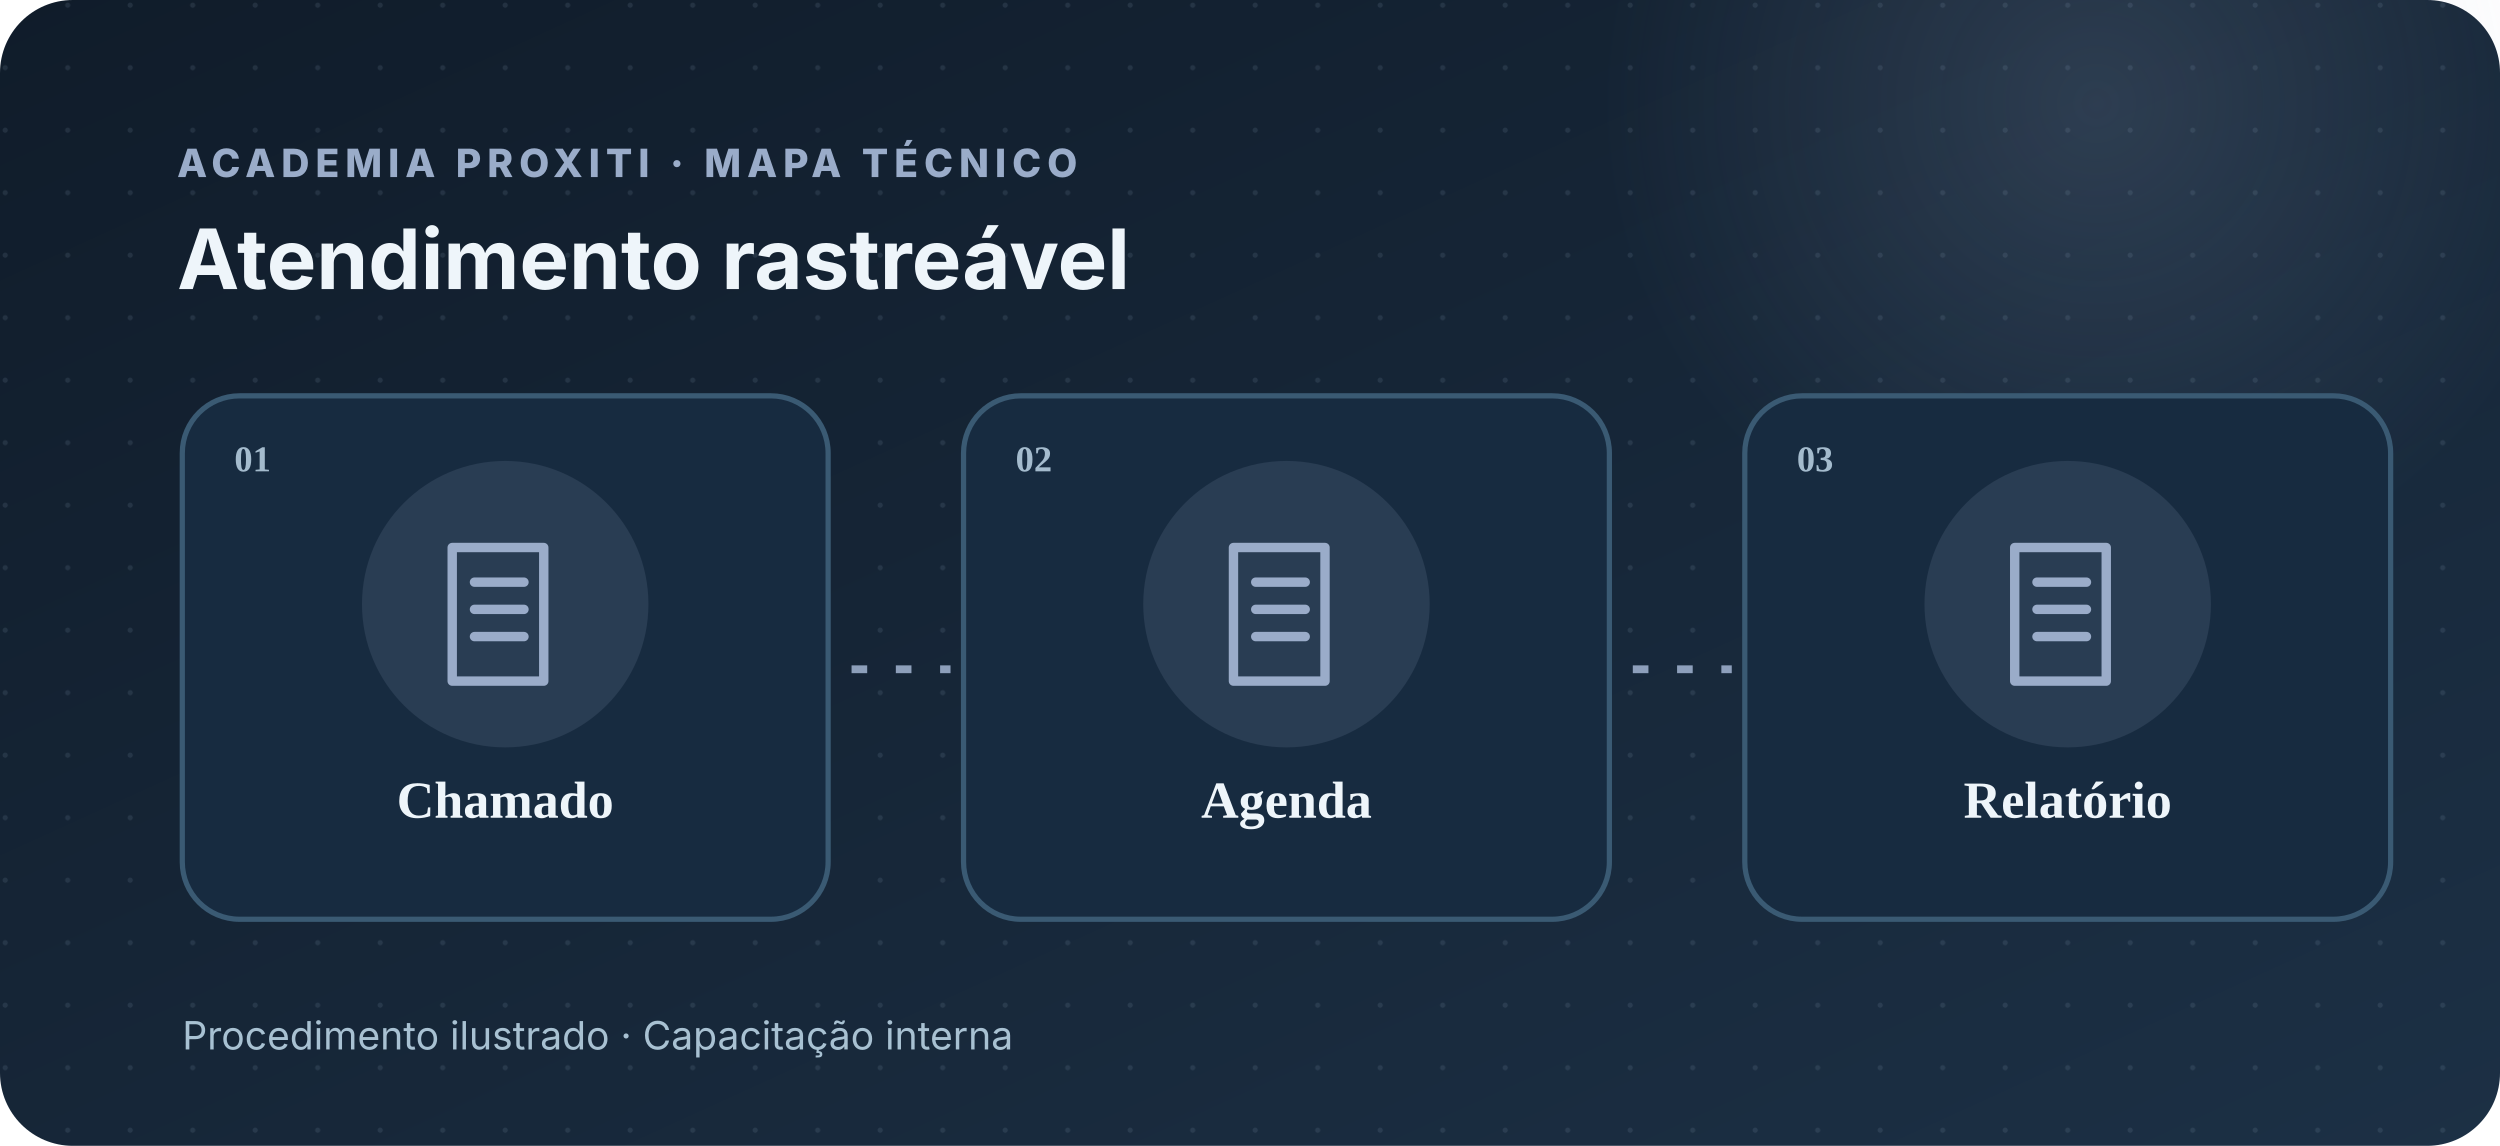
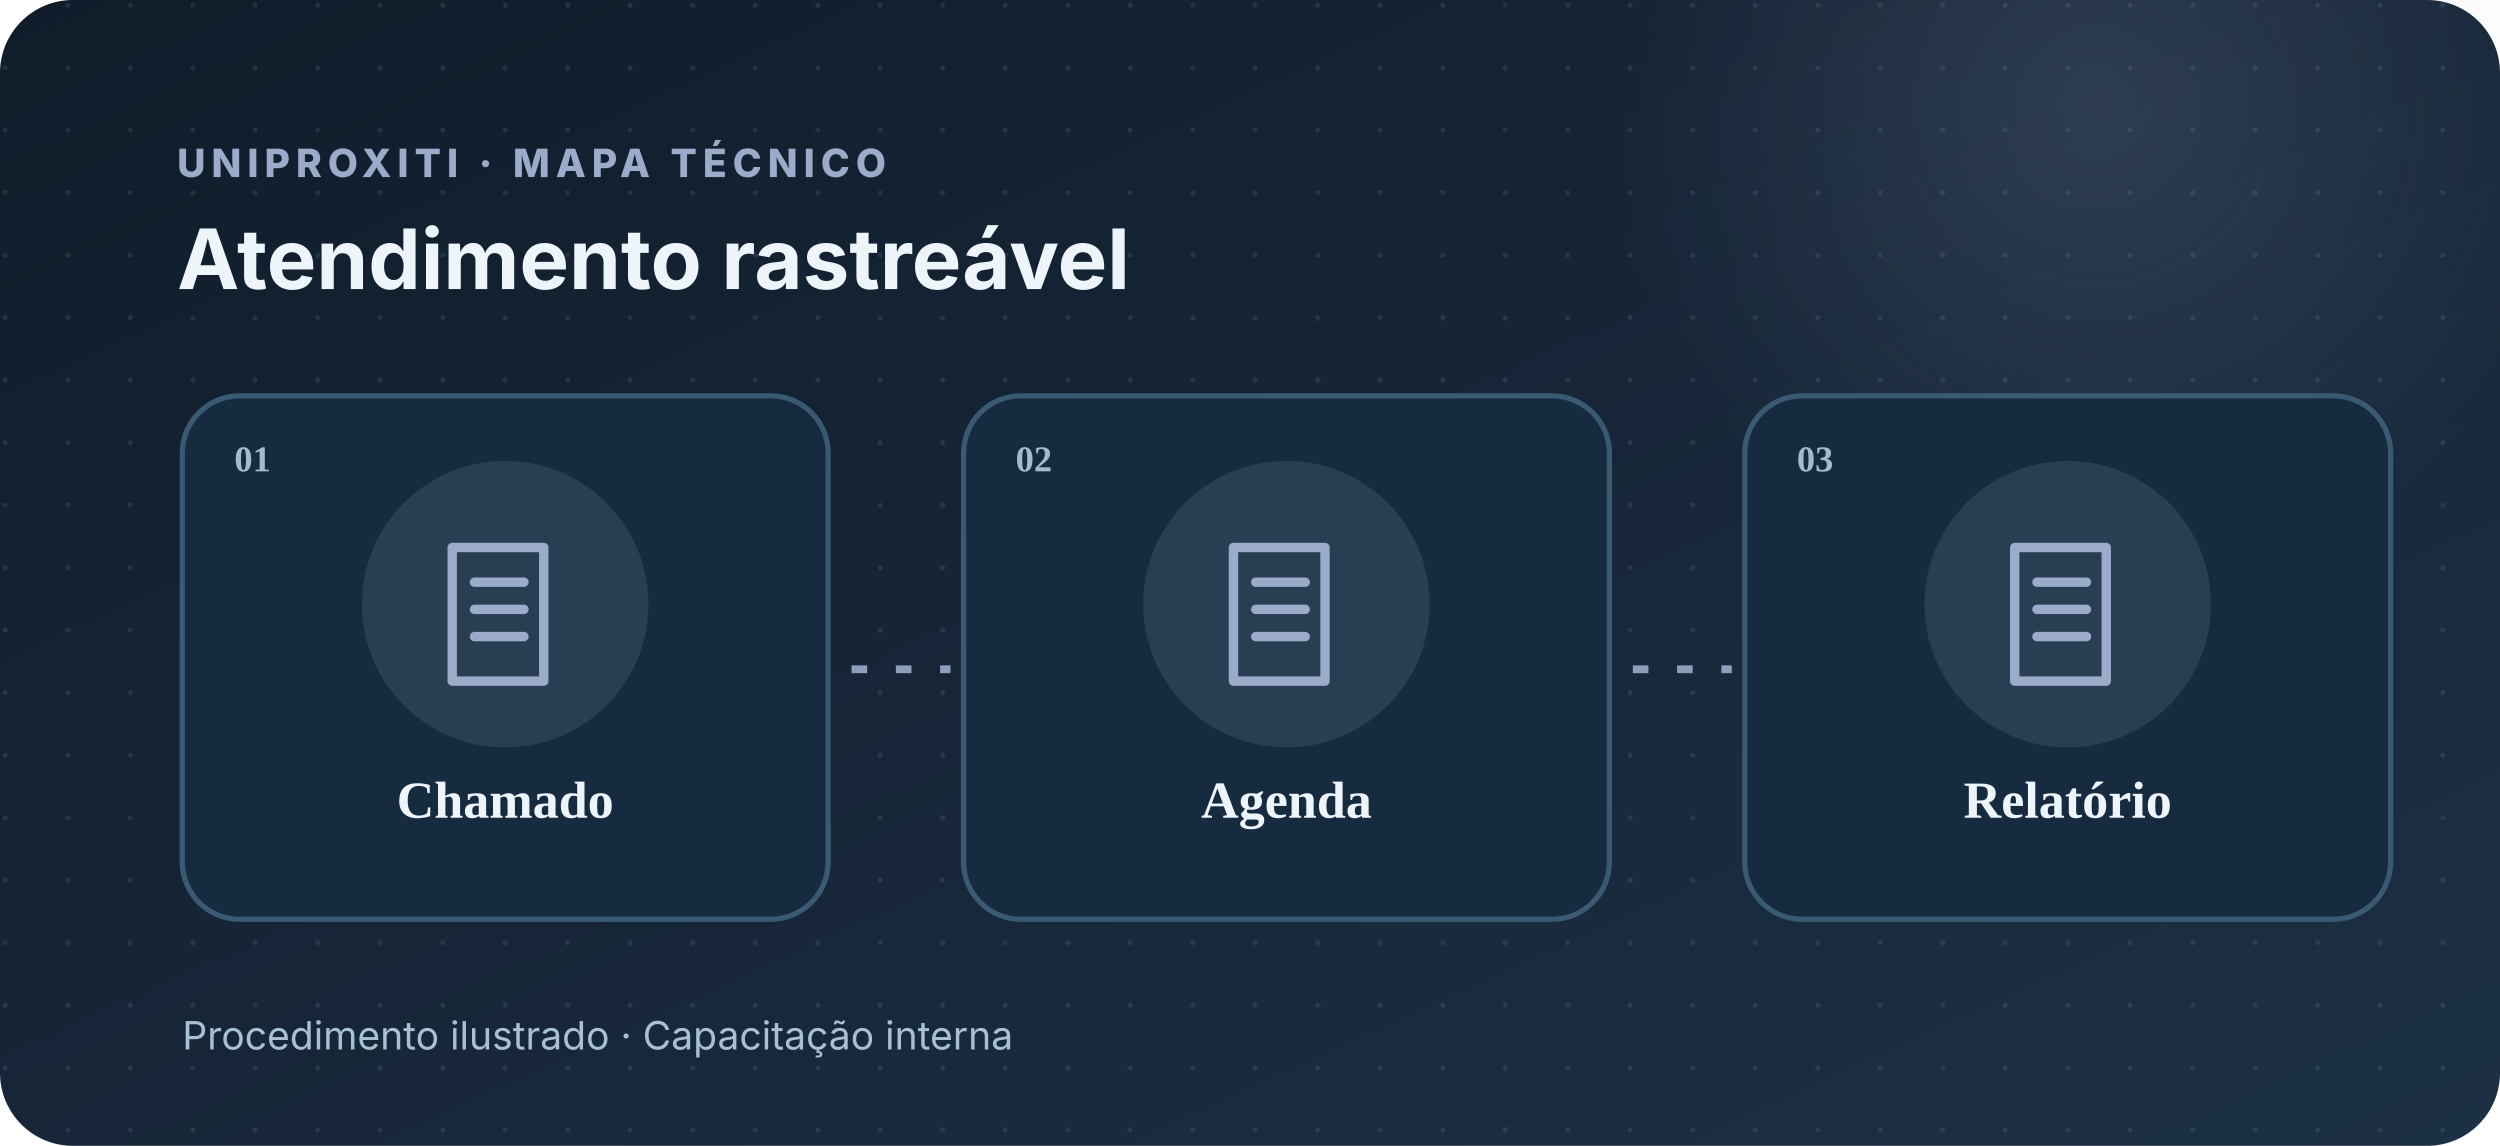
<svg xmlns="http://www.w3.org/2000/svg" viewBox="0 0 960 440" role="img" aria-labelledby="title desc">
  <defs>
    <linearGradient id="bg" x1="0" x2="1" y1="0" y2="1">
      <stop stop-color="#101c2a" />
      <stop offset="1" stop-color="#1c3045" />
    </linearGradient>
    <radialGradient id="glow">
      <stop stop-color="#9aacc9" stop-opacity=".18" />
      <stop offset="1" stop-color="#9aacc9" stop-opacity="0" />
    </radialGradient>
    <pattern id="dots" width="24" height="24" patternUnits="userSpaceOnUse">
      <circle cx="2" cy="2" r="1" fill="#9bb5c7" opacity=".13" />
    </pattern>
  </defs>
  <rect width="960" height="440" rx="28" fill="url(#bg)" />
  <rect width="960" height="440" rx="28" fill="url(#dots)" />
  <circle cx="805" cy="40" r="190" fill="url(#glow)" />
  <path d="M 310 257 H 365 M 610 257 H 665" stroke="#9aacc9" stroke-width="3" stroke-dasharray="6 11" opacity=".9" />
-   <text x="68" y="68" font-size="15" font-family="Inter,Arial,sans-serif" font-weight="800" letter-spacing="2.3" fill="#9aacc9">ACADEMIA PROXITI · MAPA TÉCNICO</text>
+   <text x="68" y="68" font-size="15" font-family="Inter,Arial,sans-serif" font-weight="800" letter-spacing="2.3" fill="#9aacc9">UNIPROXITI · MAPA TÉCNICO</text>
  <text x="68" y="111" font-size="32" font-family="Inter,Arial,sans-serif" font-weight="750" fill="#eef5fa">Atendimento rastreável</text>
  <g transform="translate(70 152)">
    <rect width="248" height="201" rx="22" fill="#172b40" stroke="#3a5a73" stroke-width="2" />
    <circle cx="124" cy="80" r="55" fill="#9aacc9" opacity=".14" />
    <g transform="translate(97 63) scale(.95)" fill="none" stroke="#9aacc9" stroke-width="3.8" stroke-linecap="round" stroke-linejoin="round">
      <path d="M 7 -5 h 37 v 54 h -37 z M 16 9 h 20 M 16 20 h 20 M 16 31 h 20" />
    </g>
    <text x="124" y="162" text-anchor="middle" font-size="20" font-weight="680" fill="#eef5fa">Chamado</text>
    <text x="20" y="29" font-size="14" fill="#a4bbcd" font-weight="700">01</text>
  </g>
  <g transform="translate(370 152)">
    <rect width="248" height="201" rx="22" fill="#172b40" stroke="#3a5a73" stroke-width="2" />
    <circle cx="124" cy="80" r="55" fill="#9aacc9" opacity=".14" />
    <g transform="translate(97 63) scale(.95)" fill="none" stroke="#9aacc9" stroke-width="3.8" stroke-linecap="round" stroke-linejoin="round">
      <path d="M 7 -5 h 37 v 54 h -37 z M 16 9 h 20 M 16 20 h 20 M 16 31 h 20" />
    </g>
    <text x="124" y="162" text-anchor="middle" font-size="20" font-weight="680" fill="#eef5fa">Agenda</text>
    <text x="20" y="29" font-size="14" fill="#a4bbcd" font-weight="700">02</text>
  </g>
  <g transform="translate(670 152)">
    <rect width="248" height="201" rx="22" fill="#172b40" stroke="#3a5a73" stroke-width="2" />
    <circle cx="124" cy="80" r="55" fill="#9aacc9" opacity=".14" />
    <g transform="translate(97 63) scale(.95)" fill="none" stroke="#9aacc9" stroke-width="3.8" stroke-linecap="round" stroke-linejoin="round">
      <path d="M 7 -5 h 37 v 54 h -37 z M 16 9 h 20 M 16 20 h 20 M 16 31 h 20" />
    </g>
    <text x="124" y="162" text-anchor="middle" font-size="20" font-weight="680" fill="#eef5fa">Relatório</text>
    <text x="20" y="29" font-size="14" fill="#a4bbcd" font-weight="700">03</text>
  </g>
  <text x="70" y="403" font-family="Inter,Arial,sans-serif" font-size="15" fill="#a8c1d2">Procedimento ilustrado · Capacitação interna</text>
</svg>
